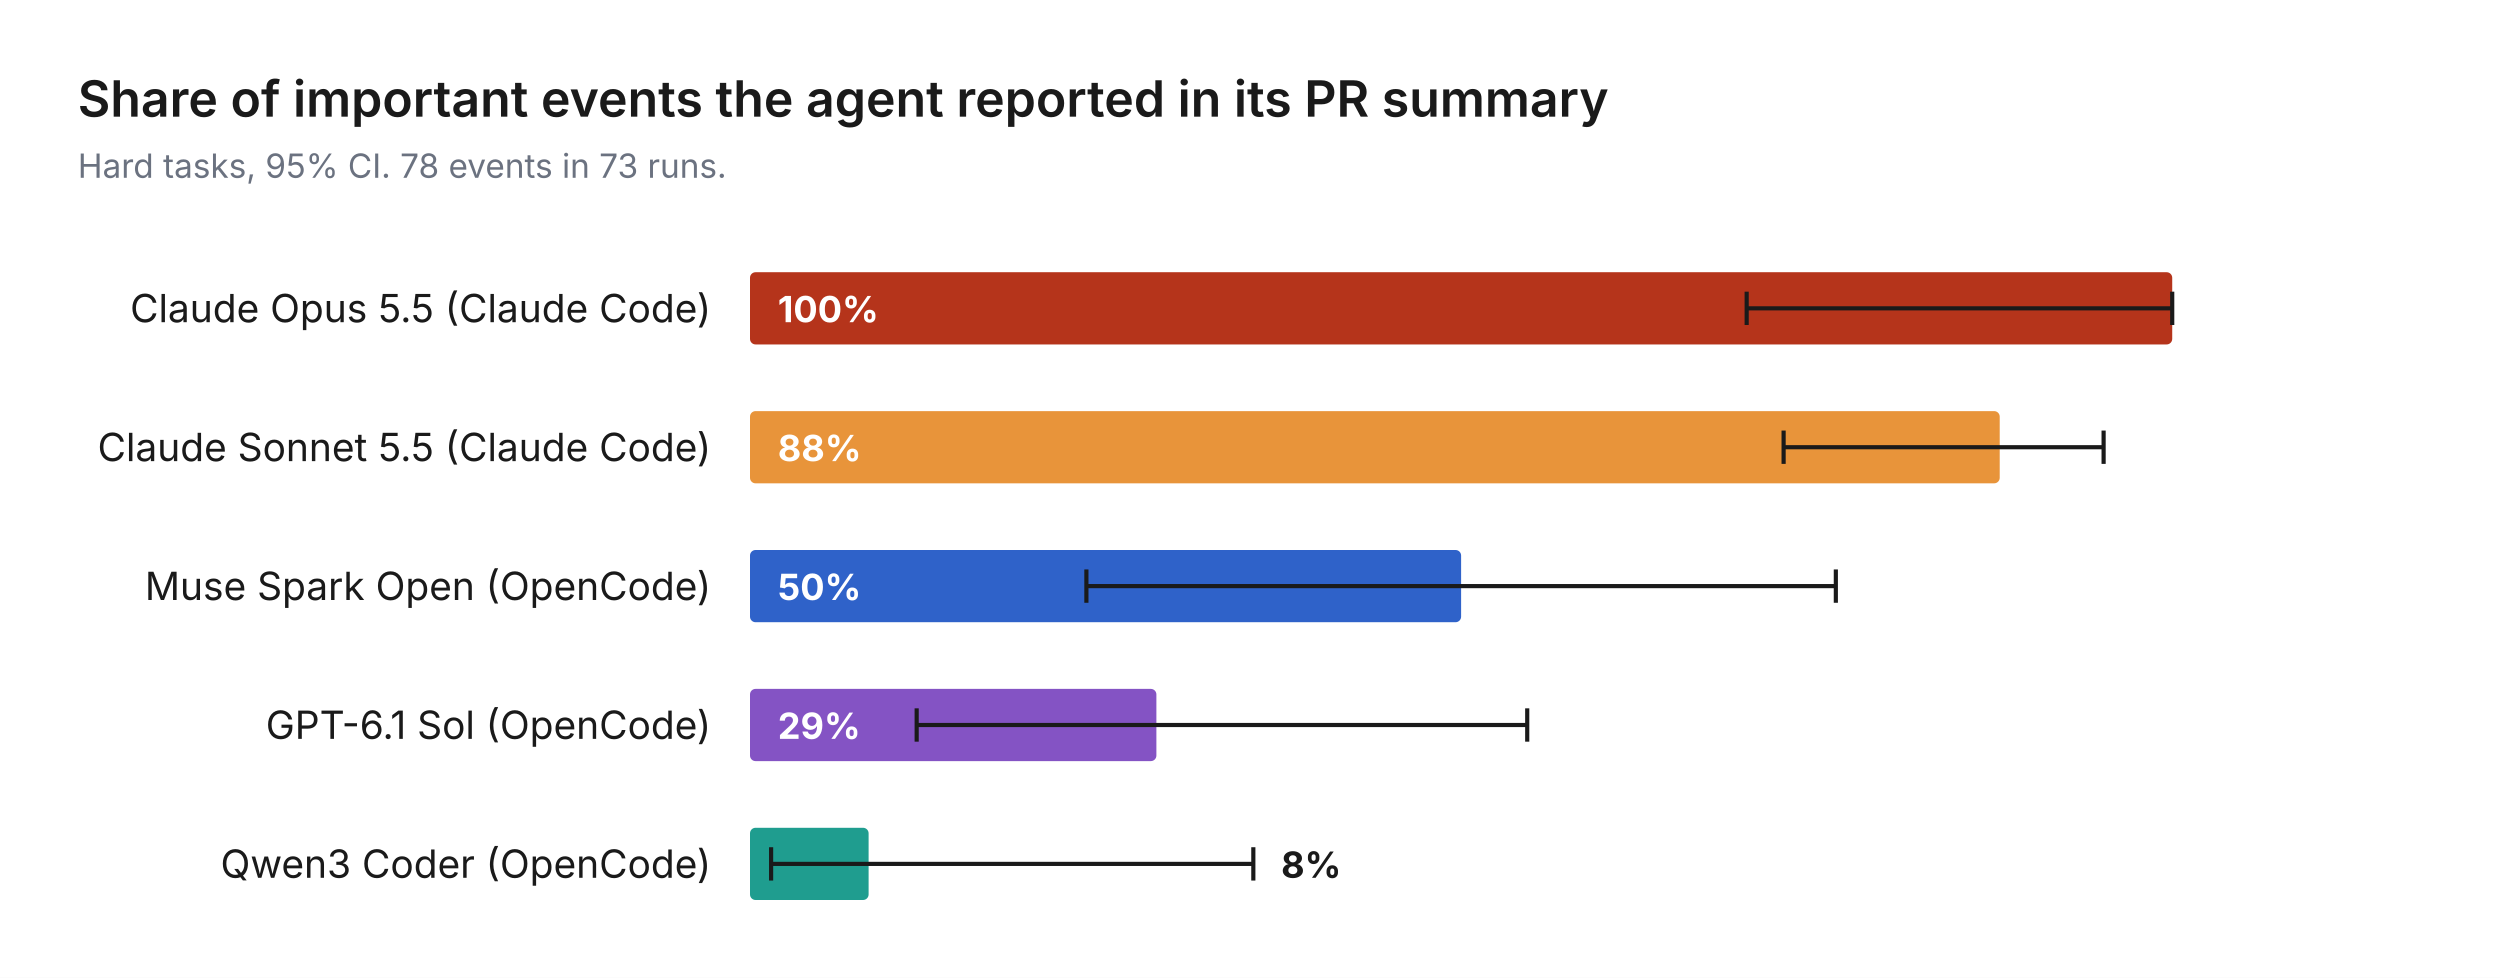
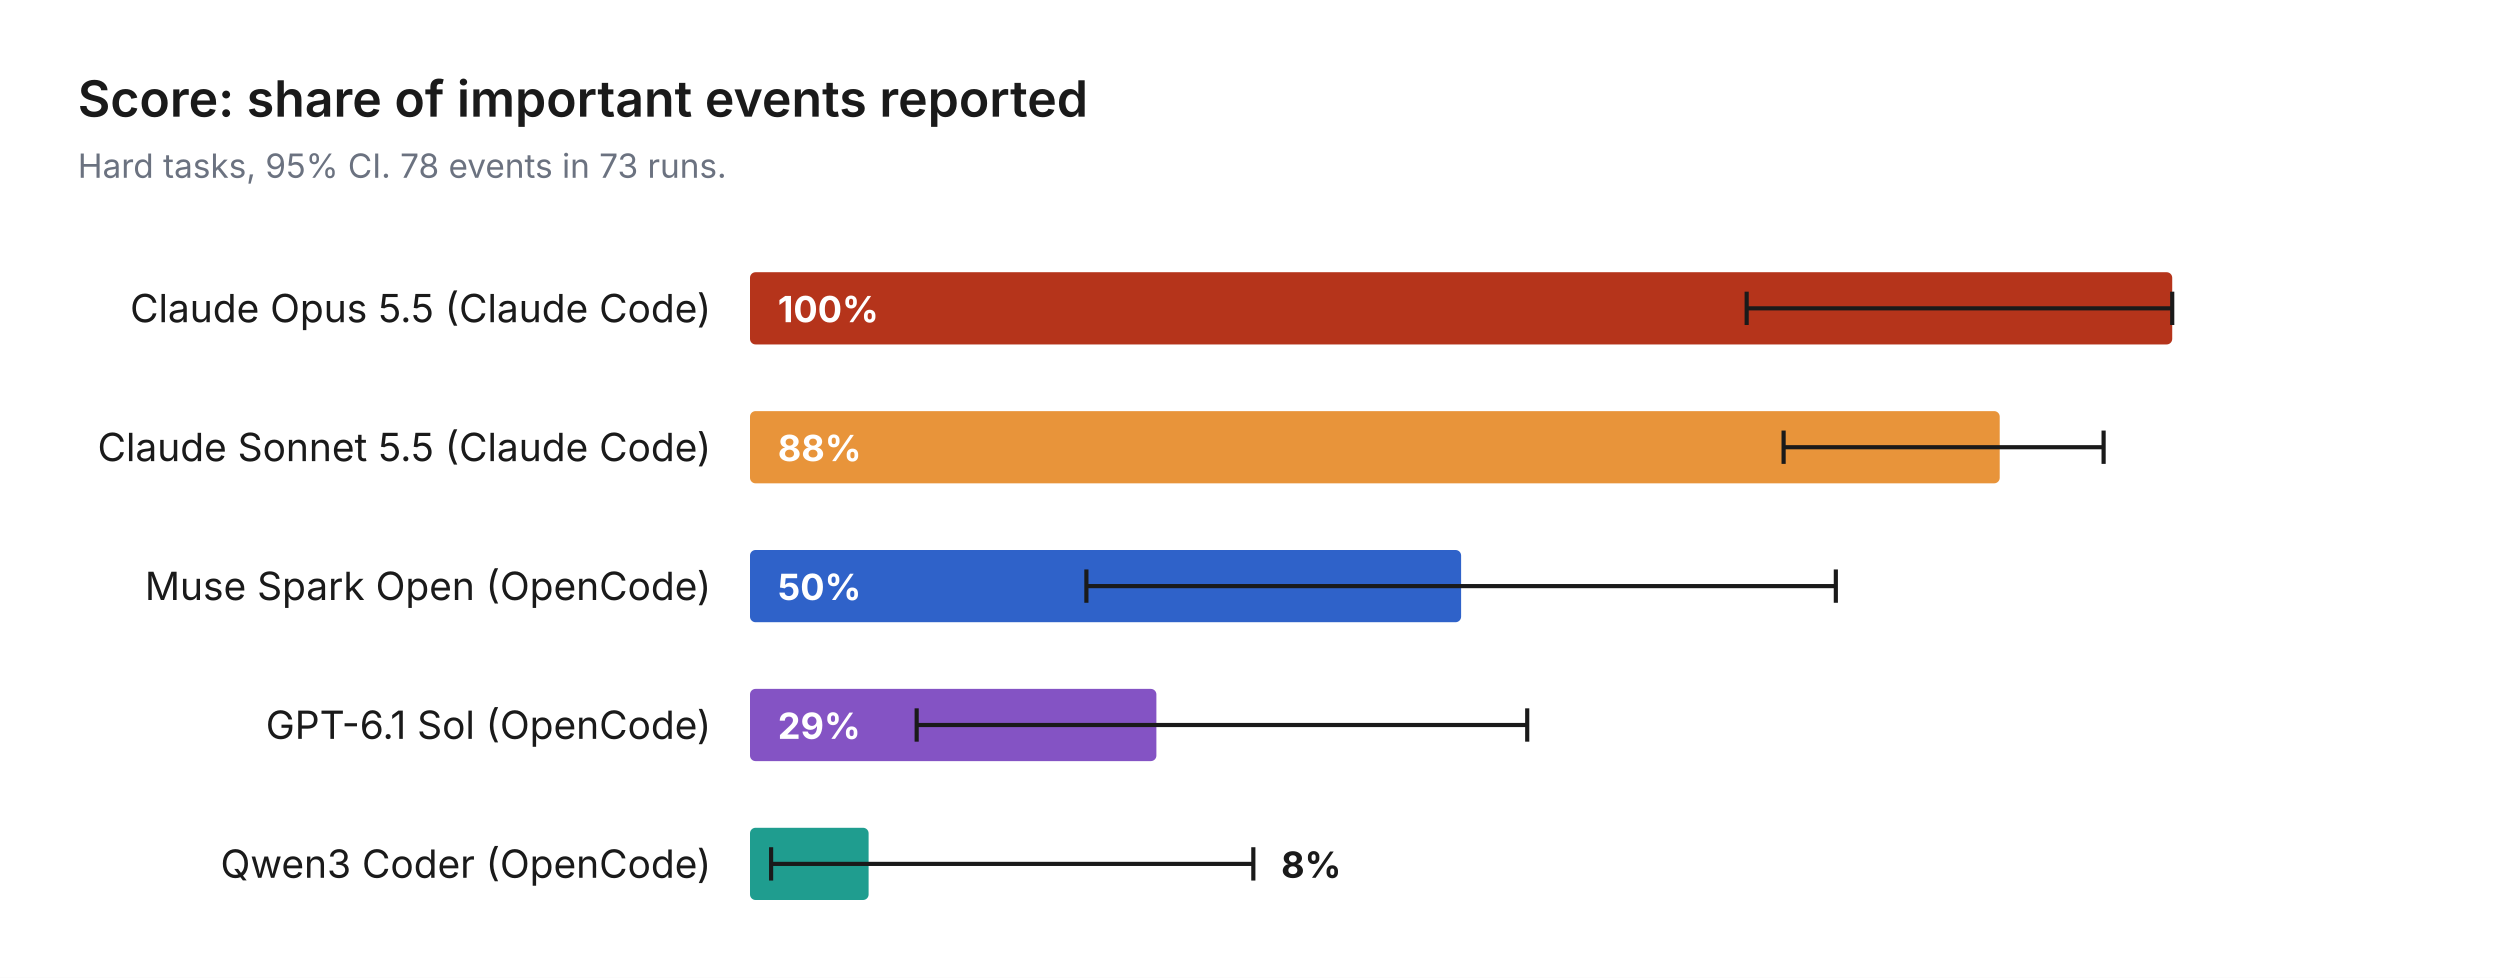
<svg xmlns="http://www.w3.org/2000/svg" viewBox="0 0 900 352" width="900" height="352" role="img" aria-label="Share of important events reported per model, with 95% intervals" font-family="Inter,'Helvetica Neue',Helvetica,Arial,sans-serif">
  <rect width="900" height="352" fill="#ffffff" />
-   <text x="28.0" y="42.0" font-size="18" text-anchor="start" fill="#1a1a1a" font-weight="600">Share of important events the agent reported in its PR summary</text>
+   <text x="28.0" y="42.0" font-size="18" text-anchor="start" fill="#1a1a1a" font-weight="600">Score: share of important events reported</text>
  <text x="28.0" y="64.0" font-size="12" text-anchor="start" fill="#6b7280" font-weight="normal">Hard tasks, 95% CI. 78 events in 73 runs.</text>
  <text x="256.0" y="116.0" font-size="14" text-anchor="end" fill="#1a1a1a" font-weight="normal">Claude Opus 5.5 (Claude Code)</text>
  <rect x="270" y="98.0" width="512.0" height="26" rx="2" fill="#b5341b" />
  <g stroke="#1a1a1a" stroke-width="1.5">
    <line x1="628.8" y1="111.0" x2="782.0" y2="111.0" />
    <line x1="628.8" y1="105.0" x2="628.8" y2="117.0" />
    <line x1="782.0" y1="105.0" x2="782.0" y2="117.0" />
  </g>
  <text x="280.0" y="116.0" font-size="13" text-anchor="start" fill="#fff" font-weight="700">100%</text>
  <text x="256.0" y="166.0" font-size="14" text-anchor="end" fill="#1a1a1a" font-weight="normal">Claude Sonnet 5.5 (Claude Code)</text>
  <rect x="270" y="148.0" width="449.9" height="26" rx="2" fill="#e8943a" />
  <g stroke="#1a1a1a" stroke-width="1.5">
    <line x1="642.1" y1="161.0" x2="757.3" y2="161.0" />
    <line x1="642.1" y1="155.0" x2="642.1" y2="167.0" />
    <line x1="757.3" y1="155.0" x2="757.3" y2="167.0" />
  </g>
  <text x="280.0" y="166.0" font-size="13" text-anchor="start" fill="#fff" font-weight="700">88%</text>
  <text x="256.0" y="216.0" font-size="14" text-anchor="end" fill="#1a1a1a" font-weight="normal">Muse Spark Open (OpenCode)</text>
  <rect x="270" y="198.0" width="256.0" height="26" rx="2" fill="#2f62c9" />
  <g stroke="#1a1a1a" stroke-width="1.5">
    <line x1="391.1" y1="211.0" x2="660.9" y2="211.0" />
    <line x1="391.1" y1="205.0" x2="391.1" y2="217.0" />
    <line x1="660.9" y1="205.0" x2="660.9" y2="217.0" />
  </g>
  <text x="280.0" y="216.0" font-size="13" text-anchor="start" fill="#fff" font-weight="700">50%</text>
  <text x="256.0" y="266.0" font-size="14" text-anchor="end" fill="#1a1a1a" font-weight="normal">GPT-6.1 Sol (OpenCode)</text>
  <rect x="270" y="248.0" width="146.3" height="26" rx="2" fill="#8453c4" />
  <g stroke="#1a1a1a" stroke-width="1.5">
    <line x1="330.0" y1="261.0" x2="549.8" y2="261.0" />
    <line x1="330.0" y1="255.0" x2="330.0" y2="267.0" />
    <line x1="549.8" y1="255.0" x2="549.8" y2="267.0" />
  </g>
  <text x="280.0" y="266.0" font-size="13" text-anchor="start" fill="#fff" font-weight="700">29%</text>
  <text x="256.0" y="316.0" font-size="14" text-anchor="end" fill="#1a1a1a" font-weight="normal">Qwen3 Coder (OpenCode)</text>
  <rect x="270" y="298.0" width="42.7" height="26" rx="2" fill="#1f9d8f" />
  <g stroke="#1a1a1a" stroke-width="1.5">
    <line x1="277.6" y1="311.0" x2="451.2" y2="311.0" />
    <line x1="277.6" y1="305.0" x2="277.6" y2="317.0" />
    <line x1="451.2" y1="305.0" x2="451.2" y2="317.0" />
  </g>
  <text x="461.2" y="316.0" font-size="13" text-anchor="start" fill="#1a1a1a" font-weight="700">8%</text>
</svg>
